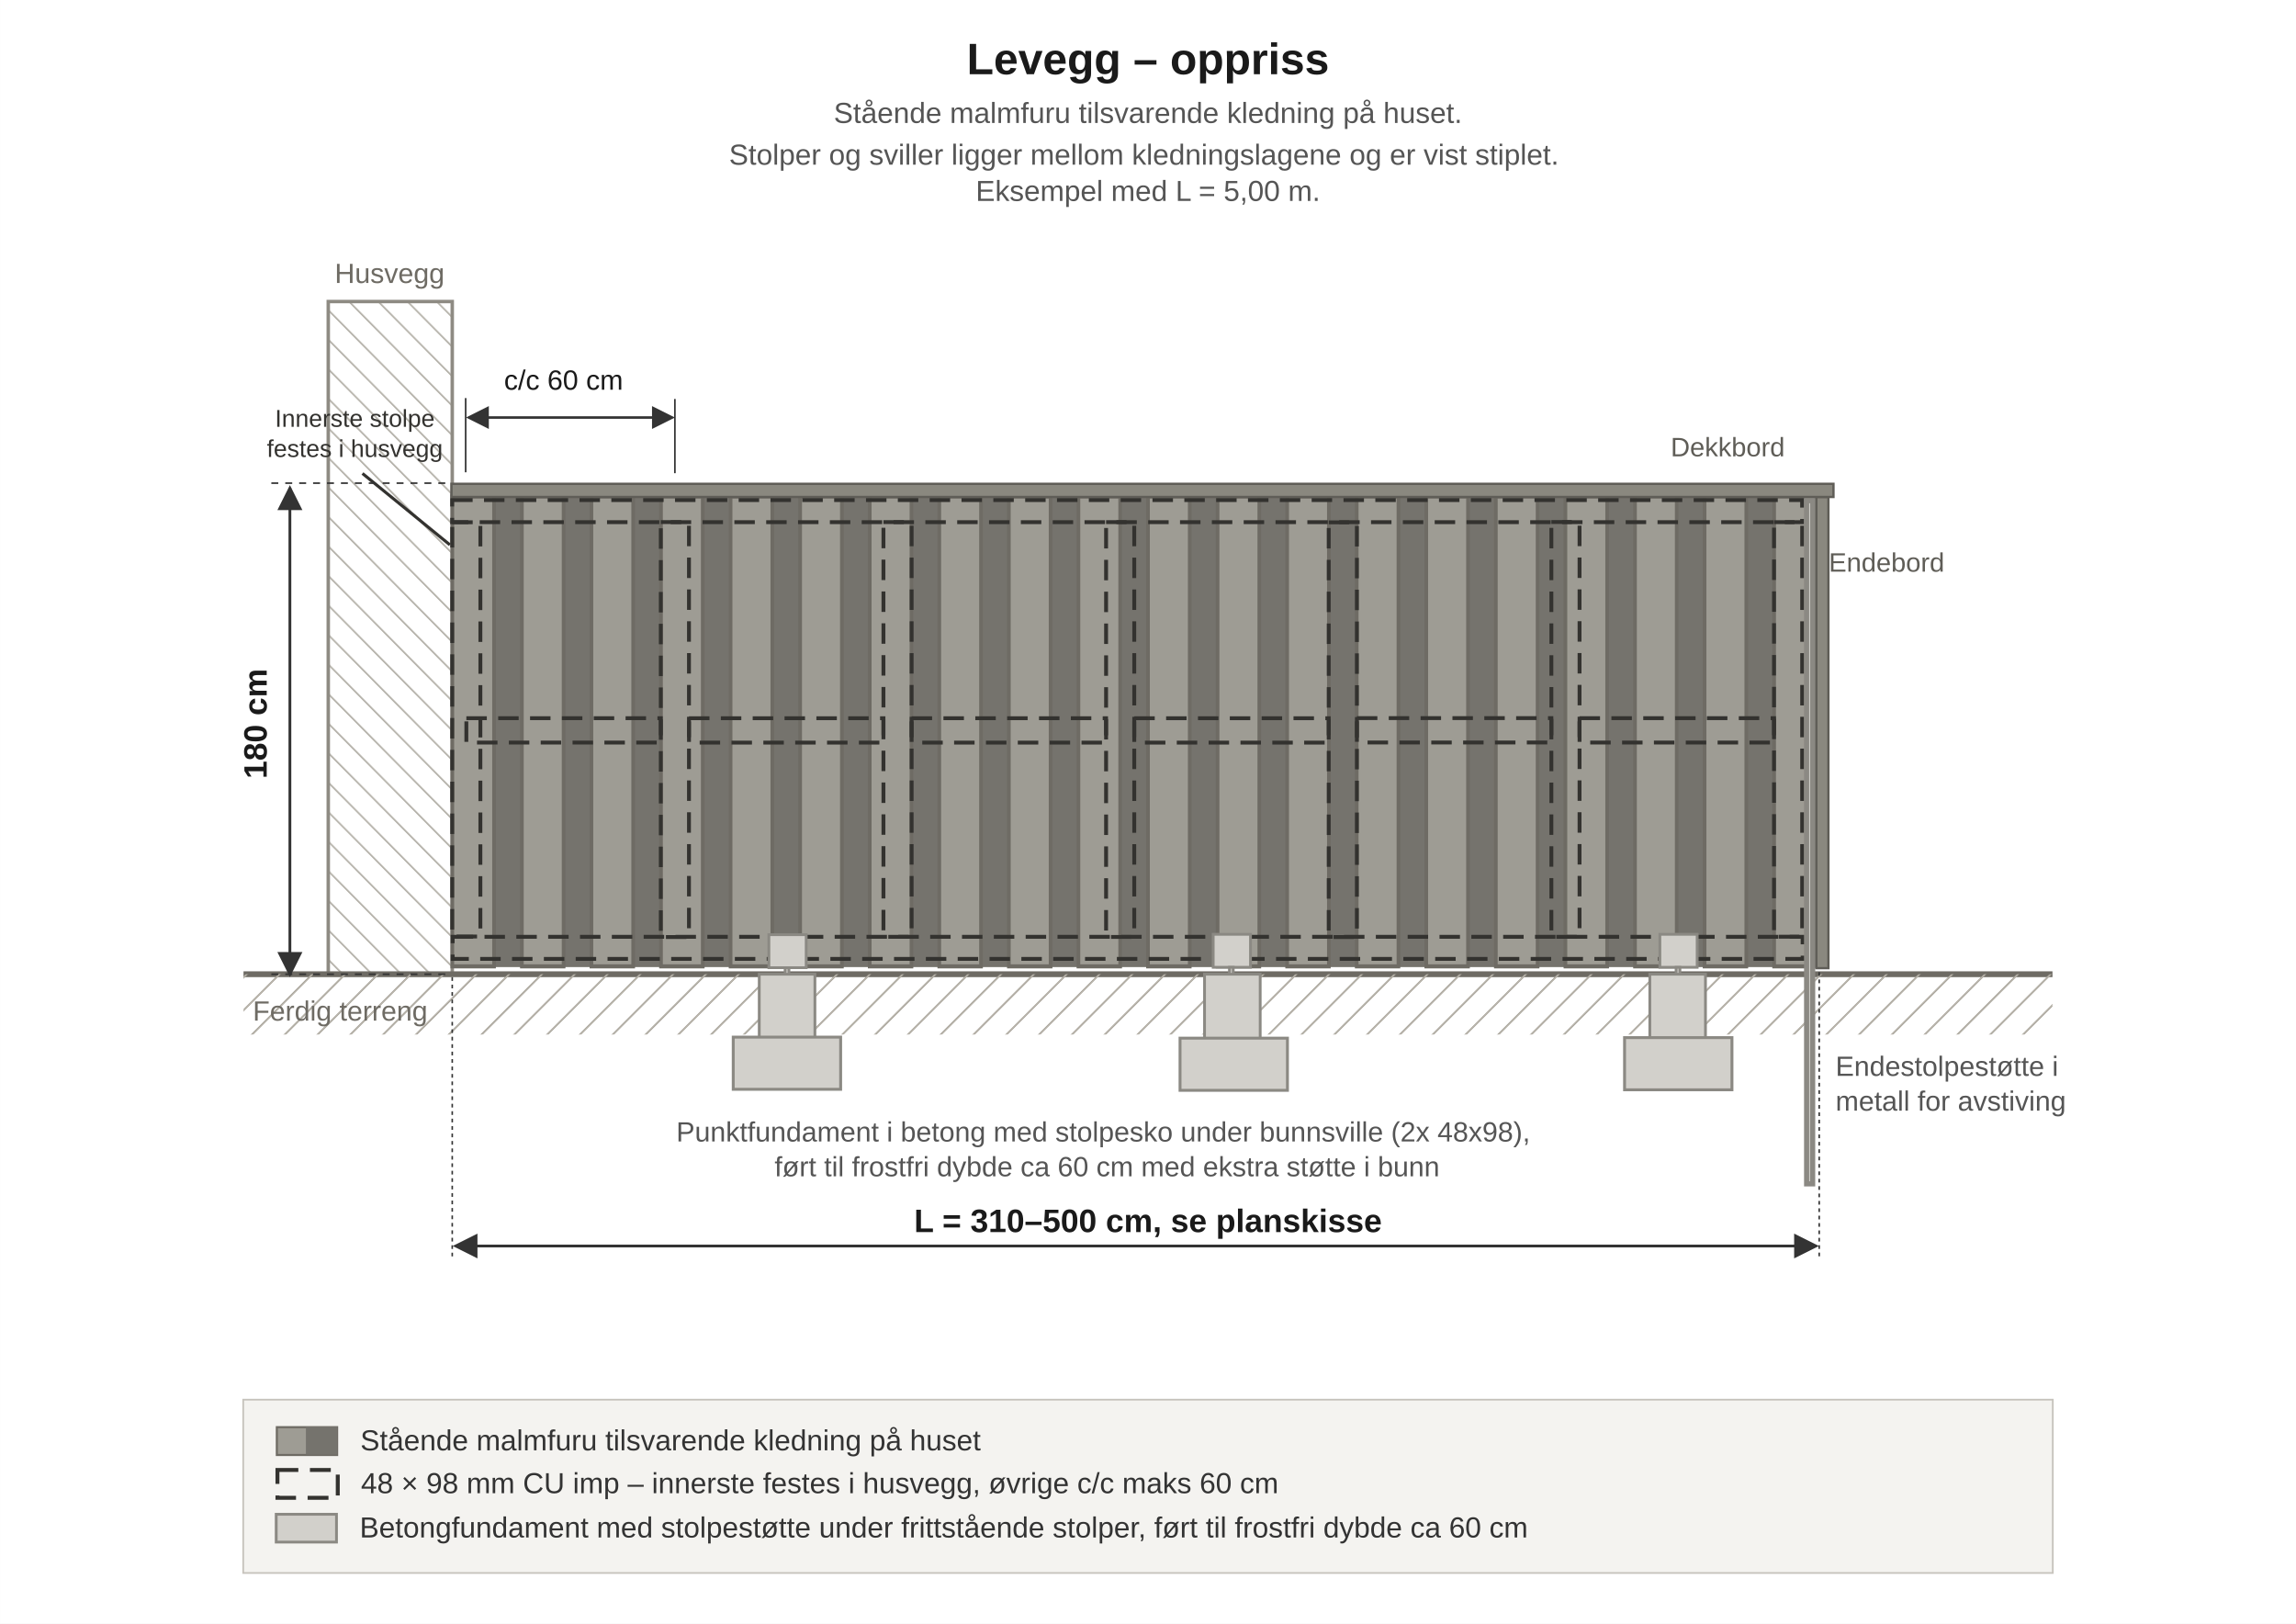
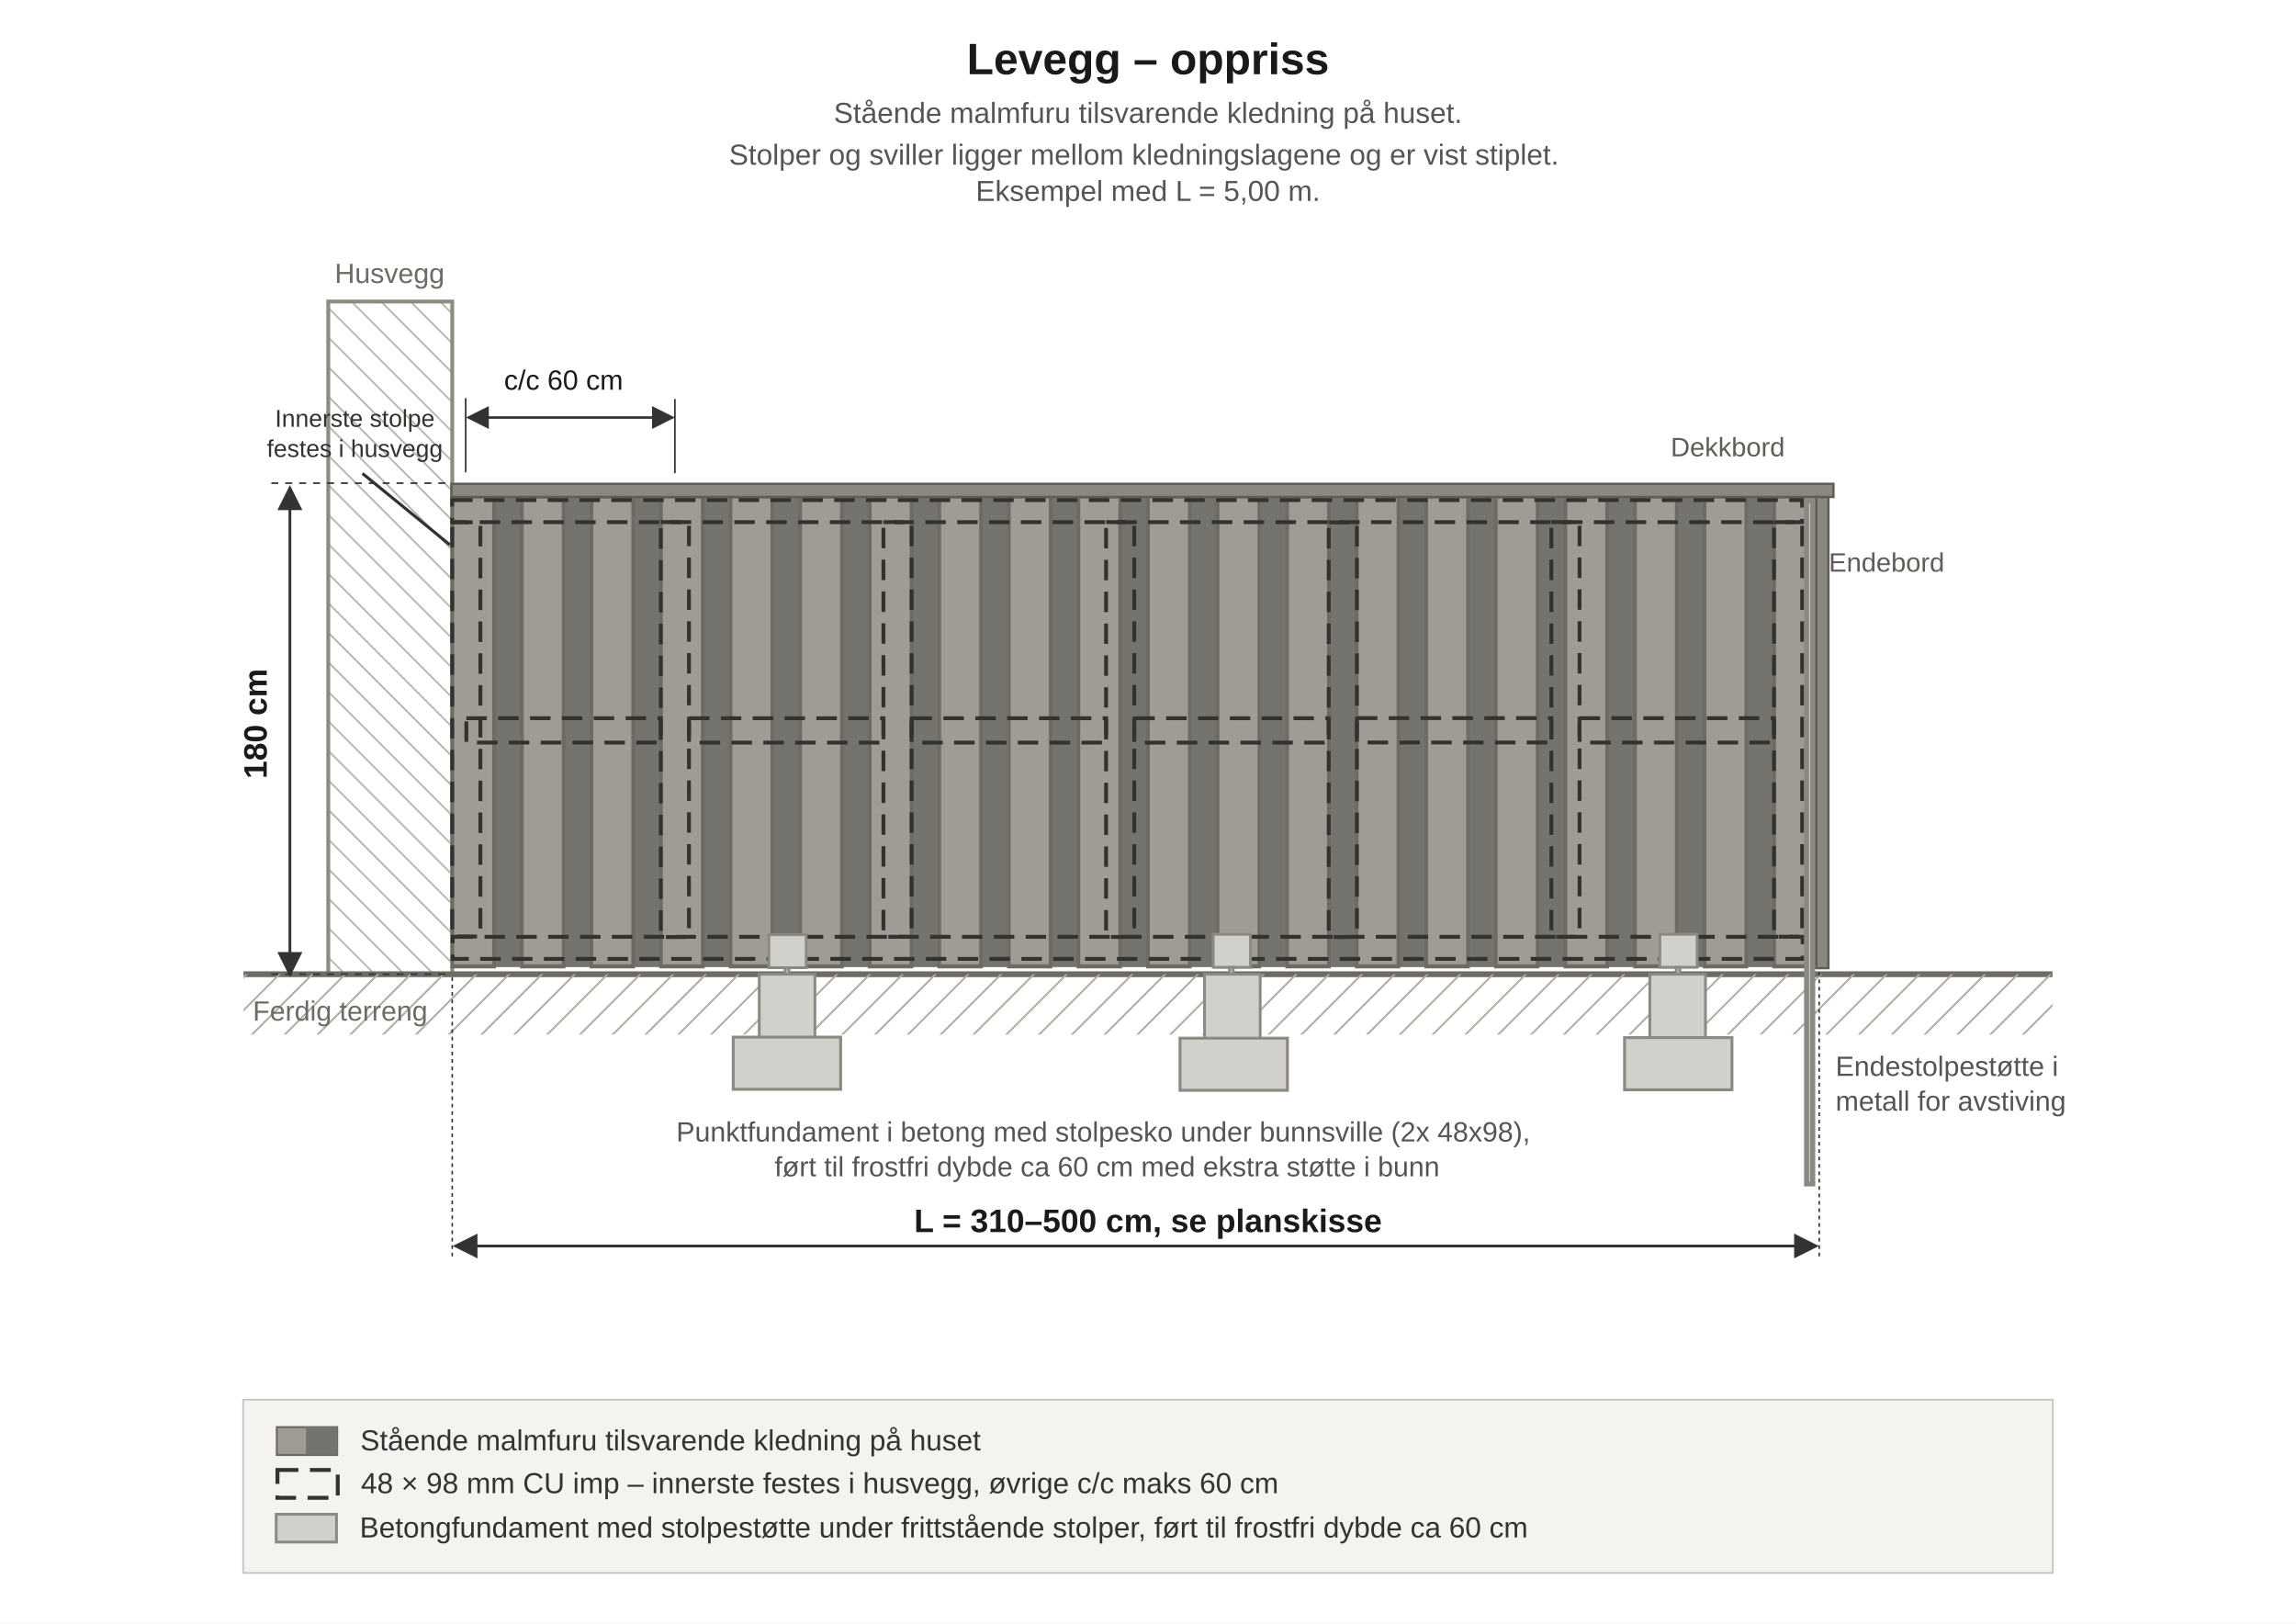
<svg xmlns="http://www.w3.org/2000/svg" xmlns:xlink="http://www.w3.org/1999/xlink" viewBox="0 0 900 700" width="297mm" height="210mm" preserveAspectRatio="xMidYMid meet" font-family="Segoe UI, Arial, Helvetica, sans-serif" role="img" aria-label="Oppriss av levegg med staaende graa kledning, 98 x 98 mm stolper, 48 x 98 mm sviller og skraabaand bak" version="1.1" id="svg89">
  <defs id="defs3">
-     <pattern xlink:href="#husvegg" id="pattern90" patternTransform="matrix(0.7000625,-0.707125,0.7000625,0.707125,1.498057,-0.00708465)" />
+     <pattern xlink:href="#husvegg" id="pattern90" patternTransform="rotate(-45,0.7404764,-1.811857)" x="0" y="0" preserveAspectRatio="none" />
    <pattern id="terreng" width="10" height="10" patternUnits="userSpaceOnUse" patternTransform="rotate(45)">
      <line x1="0" y1="0" x2="0" y2="10" stroke="#a8a49b" stroke-width="1.6" id="line1" />
    </pattern>
    <pattern id="husvegg" width="9" height="9" patternUnits="userSpaceOnUse" patternTransform="rotate(-45)">
      <line x1="0" y1="0" x2="0" y2="9" stroke="#b3b0a8" stroke-width="1.4" id="line2" />
    </pattern>
    <marker id="pil" markerWidth="9" markerHeight="9" refX="8" refY="4.5" orient="auto">
      <path d="M0,0 L9,4.5 L0,9 z" fill="#333" id="path2" />
    </marker>
    <marker id="pilStart" markerWidth="9" markerHeight="9" refX="1" refY="4.5" orient="auto">
      <path d="M9,0 L0,4.5 L9,9 z" fill="#333" id="path3" />
    </marker>
  </defs>
  <rect width="990.399" height="700" fill="#ffffff" id="rect3" x="-44.979" y="0" style="stroke-width:1.049" />
  <text x="450" y="32" text-anchor="middle" font-size="19" font-weight="600" fill="#1a1a1a" id="text3">Levegg – oppriss</text>
  <text x="450" y="53" text-anchor="middle" font-size="12.5px" fill="#555555" id="text4">Stående malmfuru tilsvarende kledning på huset.</text>
  <text x="450" y="71" text-anchor="middle" font-size="12.5px" fill="#555555" id="text5">
    <tspan id="tspan90" x="450" y="71">Stolper og sviller ligger mellom kledningslagene og er vist stiplet.</tspan>
    <tspan id="tspan91" x="450" y="86.625">Eksempel med L = 5,00 m.</tspan>
  </text>
-   <rect x="96.542" y="129.996" width="53.462" height="290.007" fill="url(#husvegg)" stroke="#8e8b83" stroke-width="1.493" id="rect5" style="fill:url(#pattern90)" />
+   <rect x="96.542" y="129.996" width="53.462" height="290.007" fill="url(#husvegg)" stroke="#8e8b83" stroke-width="1.493" id="rect5" style="fill:url(#pattern90);stroke-width:1.667;stroke-dasharray:none" />
  <text x="123" y="122" text-anchor="middle" font-size="12" fill="#6e6b64" id="text6">Husvegg</text>
  <line x1="60" y1="420" x2="840" y2="420" stroke="#6e6b64" stroke-width="2.5" id="line6" />
  <rect x="60" y="420" width="780" height="26" fill="url(#terreng)" id="rect6" />
  <text x="64" y="440" font-size="12" fill="#6e6b64" id="text7">Ferdig terreng</text>
  <rect x="150" y="214" width="587.273" height="202.923" fill="#75736d" id="rect7" style="stroke-width:1.045" />
  <g stroke="#605e59" stroke-width="1" id="g26">
    <line x1="165" y1="214" x2="165" y2="396" id="line7" />
    <line x1="195" y1="214" x2="195" y2="396" id="line8" />
    <line x1="225" y1="214" x2="225" y2="396" id="line9" />
    <line x1="255" y1="214" x2="255" y2="396" id="line10" />
    <line x1="285" y1="214" x2="285" y2="396" id="line11" />
    <line x1="315" y1="214" x2="315" y2="396" id="line12" />
    <line x1="345" y1="214" x2="345" y2="396" id="line13" />
    <line x1="375" y1="214" x2="375" y2="396" id="line14" />
    <line x1="405" y1="214" x2="405" y2="396" id="line15" />
    <line x1="435" y1="214" x2="435" y2="396" id="line16" />
    <line x1="465" y1="214" x2="465" y2="396" id="line17" />
    <line x1="495" y1="214" x2="495" y2="396" id="line18" />
    <line x1="525" y1="214" x2="525" y2="396" id="line19" />
    <line x1="555" y1="214" x2="555" y2="396" id="line20" />
    <line x1="585" y1="214" x2="585" y2="396" id="line21" />
    <line x1="615" y1="214" x2="615" y2="396" id="line22" />
    <line x1="645" y1="214" x2="645" y2="396" id="line23" />
    <line x1="675" y1="214" x2="675" y2="396" id="line24" />
    <line x1="705" y1="214" x2="705" y2="396" id="line25" />
    <line x1="735" y1="214" x2="735" y2="396" id="line26" />
  </g>
  <g fill="#9e9c94" stroke="#6e6b64" stroke-width="0.9" id="g45" transform="matrix(0.9999158,0,0,1.113099,0.03737138,-24.17856)" style="stroke-width:1.58;stroke-dasharray:none">
    <rect x="150" y="214" width="18" height="182" id="rect26" style="stroke-width:1.58;stroke-dasharray:none" />
    <rect x="180" y="214" width="18" height="182" id="rect27" style="stroke-width:1.58;stroke-dasharray:none" />
    <rect x="210" y="214" width="18" height="182" id="rect28" style="stroke-width:1.58;stroke-dasharray:none" />
    <rect x="240" y="214" width="18" height="182" id="rect29" style="stroke-width:1.58;stroke-dasharray:none" />
    <rect x="270" y="214" width="18" height="182" id="rect30" style="stroke-width:1.58;stroke-dasharray:none" />
    <rect x="300" y="214" width="18" height="182" id="rect31" style="stroke-width:1.58;stroke-dasharray:none" />
    <rect x="330" y="214" width="18" height="182" id="rect32" style="stroke-width:1.58;stroke-dasharray:none" />
    <rect x="360" y="214" width="18" height="182" id="rect33" style="stroke-width:1.58;stroke-dasharray:none" />
    <rect x="390" y="214" width="18" height="182" id="rect34" style="stroke-width:1.58;stroke-dasharray:none" />
    <rect x="420" y="214" width="18" height="182" id="rect35" style="stroke-width:1.58;stroke-dasharray:none" />
    <rect x="450" y="214" width="18" height="182" id="rect36" style="stroke-width:1.58;stroke-dasharray:none" />
    <rect x="480" y="214" width="18" height="182" id="rect37" style="stroke-width:1.58;stroke-dasharray:none" />
    <rect x="510" y="214" width="18" height="182" id="rect38" style="stroke-width:1.58;stroke-dasharray:none" />
    <rect x="540" y="214" width="18" height="182" id="rect39" style="stroke-width:1.58;stroke-dasharray:none" />
    <rect x="570" y="214" width="18" height="182" id="rect40" style="stroke-width:1.58;stroke-dasharray:none" />
    <rect x="600" y="214" width="18" height="182" id="rect41" style="stroke-width:1.58;stroke-dasharray:none" />
    <rect x="630" y="214" width="18" height="182" id="rect42" style="stroke-width:1.58;stroke-dasharray:none" />
    <rect x="660" y="214" width="18" height="182" id="rect43" style="stroke-width:1.58;stroke-dasharray:none" />
    <rect x="690" y="214" width="18" height="182" id="rect44" style="stroke-width:1.58;stroke-dasharray:none" />
    <rect x="720" y="214" width="18" height="182" id="rect45" style="stroke-width:1.58;stroke-dasharray:none" />
  </g>
  <rect x="738.183" y="214.239" width="5.199" height="203.156" fill="#8a887f" stroke="#5f5d57" stroke-width="0.974" id="rect46" />
  <text x="743.547" y="246.454" font-size="11.5px" fill="#5f5d57" id="text46">Endebord</text>
  <rect x="149.66" y="208.575" width="595.908" height="5.68" fill="#8a887f" stroke="#5f5d57" stroke-width="0.993" id="rect47" />
  <text x="675.368" y="196.728" font-size="11.5px" fill="#5f5d57" id="text47">Dekkbord</text>
  <rect x="149.995" y="225.15" width="12.136" height="178.593" id="rect48" style="fill:none;stroke:#33322f;stroke-width:1.667;stroke-dasharray:8.824,4.902;stroke-dashoffset:0" />
  <rect x="239.927" y="225.077" width="12.146" height="178.889" id="rect49" style="fill:none;stroke:#33322f;stroke-width:1.667;stroke-dasharray:8.823,4.902;stroke-dashoffset:0" />
  <rect x="335.927" y="225.084" width="12.146" height="178.791" id="rect50" style="fill:none;stroke:#33322f;stroke-width:1.667;stroke-dasharray:8.824,4.902;stroke-dashoffset:0" />
  <rect x="431.927" y="225.091" width="12.146" height="178.832" id="rect51" style="fill:none;stroke:#33322f;stroke-width:1.667;stroke-dasharray:8.824,4.902;stroke-dashoffset:0" />
  <rect x="149.966" y="215.589" width="582.079" height="9.521" id="rect51-9" style="fill:none;stroke:#33322f;stroke-width:1.667;stroke-dasharray:8.824,4.902;stroke-dashoffset:0" />
  <rect x="636.076" y="309.61" width="83.856" height="10.51" id="rect51-9-8" style="fill:none;stroke:#33322f;stroke-width:1.668;stroke-dasharray:8.828, 4.904;stroke-dashoffset:0" />
  <rect x="540.072" y="309.587" width="83.859" height="10.51" id="rect51-9-8-3" style="fill:none;stroke:#33322f;stroke-width:1.668;stroke-dasharray:8.828, 4.905;stroke-dashoffset:0" />
  <rect x="444.078" y="309.64" width="83.85" height="10.51" id="rect51-9-8-5" style="fill:none;stroke:#33322f;stroke-width:1.667;stroke-dasharray:8.828, 4.904;stroke-dashoffset:0" />
  <rect x="348.072" y="309.637" width="83.847" height="10.51" id="rect51-9-8-5-2" style="fill:none;stroke:#33322f;stroke-width:1.667;stroke-dasharray:8.828, 4.904;stroke-dashoffset:0" />
  <rect x="252.084" y="309.638" width="83.85" height="10.51" id="rect51-9-8-5-3" style="fill:none;stroke:#33322f;stroke-width:1.667;stroke-dasharray:8.828, 4.904;stroke-dashoffset:0" />
  <rect x="156.083" y="309.619" width="83.85" height="10.51" id="rect51-9-8-5-1" style="fill:none;stroke:#33322f;stroke-width:1.667;stroke-dasharray:8.828, 4.904;stroke-dashoffset:0" />
  <rect x="150.184" y="403.868" width="582.079" height="9.521" id="rect51-9-8-2" style="fill:none;stroke:#33322f;stroke-width:1.667;stroke-dasharray:8.824, 4.902;stroke-dashoffset:0" />
  <rect x="527.927" y="225.188" width="12.146" height="178.783" id="rect52" style="fill:none;stroke:#33322f;stroke-width:1.667;stroke-dasharray:8.824,4.902;stroke-dashoffset:0" />
  <rect x="623.927" y="225.046" width="12.146" height="178.829" id="rect53" style="fill:none;stroke:#33322f;stroke-width:1.667;stroke-dasharray:8.824,4.902;stroke-dashoffset:0" />
  <rect x="719.927" y="225.108" width="12.146" height="178.718" id="rect54" style="fill:none;stroke:#33322f;stroke-width:1.666;stroke-dasharray:8.822, 4.901;stroke-dashoffset:0" />
  <path d="M 148.985,234.885 111.287,204.116" fill="none" stroke="#33322f" stroke-width="1.306" id="path59" />
  <text x="108" y="184" text-anchor="middle" font-size="10.5" fill="#33322f" id="text59">Innerste stolpe</text>
  <text x="108" y="197" text-anchor="middle" font-size="10.5" fill="#33322f" id="text60">festes i husvegg</text>
  <rect x="733.978" y="215.859" width="2.617" height="294.525" id="rect64-5-11-7-4-2-6-3" style="fill:#d2d0cb;stroke:#8b8983;stroke-width:2.202;stroke-dasharray:none" />
  <g id="g93" transform="translate(-47.625)">
    <rect x="718.328" y="402.793" width="16.092" height="14.229" id="rect64-5-11-7-4-2-6" style="fill:#d2d0cb;stroke:#8b8983;stroke-width:1.2;stroke-dasharray:none" />
    <rect x="725.341" y="417.027" width="1.627" height="15.037" id="rect64-5-1-5-6-2-2-8" style="fill:#d2d0cb;stroke:#8b8983;stroke-width:1.2;stroke-dasharray:none" />
    <rect x="714" y="420" width="24" height="40" id="rect69" style="fill:#d2d0cb;stroke:#8b8983;stroke-width:1.2" />
    <rect x="703.107" y="447.33" width="46.312" height="22.496" id="rect69-1" style="fill:#d2d0cb;stroke:#8b8983;stroke-width:1.25" />
  </g>
  <g id="g92" transform="translate(-47.625)">
    <rect x="525.73" y="402.793" width="16.092" height="14.229" id="rect64-5-11-7-4" style="fill:#d2d0cb;stroke:#8b8983;stroke-width:1.2;stroke-dasharray:none" />
    <rect x="532.743" y="417.027" width="1.627" height="15.037" id="rect64-5-1-5-6-2" style="fill:#d2d0cb;stroke:#8b8983;stroke-width:1.2;stroke-dasharray:none" />
    <rect x="522" y="420" width="24" height="40" id="rect67" style="fill:#d2d0cb;stroke:#8b8983;stroke-width:1.2" />
    <rect x="511.44" y="447.561" width="46.312" height="22.496" id="rect69-1-9" style="fill:#d2d0cb;stroke:#8b8983;stroke-width:1.25" />
  </g>
  <g id="g91" transform="translate(-47.625)">
    <rect x="334.155" y="402.959" width="16.092" height="14.229" id="rect64-5-11" style="fill:#d2d0cb;stroke:#8b8983;stroke-width:1.2;stroke-dasharray:none" />
    <rect x="341.168" y="417.193" width="1.627" height="15.037" id="rect64-5-1-5" style="fill:#d2d0cb;stroke:#8b8983;stroke-width:1.2;stroke-dasharray:none" />
    <rect x="330" y="420" width="24" height="40" id="rect65" style="fill:#d2d0cb;stroke:#8b8983;stroke-width:1.2" />
    <rect x="318.783" y="447.12" width="46.312" height="22.496" id="rect69-1-9-7" style="fill:#d2d0cb;stroke:#8b8983;stroke-width:1.25" />
  </g>
  <text x="432.361" y="492.111" text-anchor="middle" font-size="12px" fill="#555555" id="text70">
    <tspan id="tspan94" x="432.361" y="492.111">Punktfundament i betong med stolpesko under bunnsville (2x 48x98),</tspan>
    <tspan id="tspan95" x="432.361" y="507.111">ført til frostfri dybde ca 60 cm med ekstra støtte i bunn</tspan>
  </text>
  <text x="796.146" y="463.817" text-anchor="middle" font-size="12px" fill="#555555" id="text70-7">
    <tspan id="tspan95-2" x="796.146" y="463.817">Endestolpestøtte i</tspan>
    <tspan x="796.146" y="478.817" id="tspan96">metall for avstiving</tspan>
  </text>
  <line x1="80" y1="210.323" x2="80" y2="420.04" stroke="#333333" stroke-width="1.2" marker-start="url(#pilStart)" marker-end="url(#pil)" id="line70" />
  <line x1="72" y1="208.292" x2="150" y2="208.292" stroke="#333333" stroke-width="0.7" stroke-dasharray="3, 3" id="line71" />
  <line x1="72" y1="420" x2="150" y2="420" stroke="#333" stroke-width="0.7" stroke-dasharray="3 3" id="line72" />
  <text x="70" y="312" text-anchor="middle" font-size="14px" font-weight="600" fill="#1a1a1a" transform="rotate(-90,70,312)" id="text72">180 cm</text>
  <line x1="157.013" y1="180" x2="244.908" y2="180" stroke="#333333" stroke-width="1.096" marker-start="url(#pilStart)" marker-end="url(#pil)" id="line77" />
  <line x1="155.785" y1="171.614" x2="155.785" y2="203.614" stroke="#333333" stroke-width="0.7" id="line78" />
  <line x1="246" y1="172" x2="246" y2="204" stroke="#333" stroke-width="0.7" id="line79" />
  <text x="198" y="168" text-anchor="middle" font-size="12px" fill="#1a1a1a" id="text79">c/c 60 cm</text>
  <line x1="151.377" y1="537.167" x2="738.104" y2="537.167" stroke="#333333" stroke-width="1.187" marker-start="url(#pilStart)" marker-end="url(#pil)" id="line80" />
  <line x1="150" y1="421.279" x2="150" y2="541.639" stroke="#333333" stroke-width="1.246" stroke-dasharray="3, 3" id="line81" style="stroke-width:0.667;stroke-dasharray:1.605,1.605;stroke-dashoffset:0" />
  <line x1="739.417" y1="419.098" x2="739.417" y2="541.639" stroke="#333333" stroke-width="1.257" stroke-dasharray="3, 3" id="line82" style="stroke-width:0.667;stroke-dasharray:1.591,1.591;stroke-dashoffset:0" />
  <text x="450" y="531.167" text-anchor="middle" font-size="14px" font-weight="600" fill="#1a1a1a" id="text82">L = 310–500 cm, se planskisse</text>
  <rect x="59.868" y="603.41" width="780.264" height="74.722" fill="#f4f3f0" stroke="#c6c3bc" stroke-width="0.736" id="rect82" />
  <rect x="74.364" y="615.269" width="26" height="12" fill="#9e9c94" stroke="#6e6b64" stroke-width="0.9" id="rect83" style="font-size:12.5px" />
  <text x="110.364" y="625.269" id="text83" style="font-size:12.5px;fill:#333333">Stående malmfuru tilsvarende kledning på huset</text>
  <rect x="86.909" y="615.089" width="13.455" height="12" fill="#75736d" id="rect84" style="font-size:12.5px;stroke-width:0.719" />
  <rect x="74.636" y="633.725" width="26" height="12" fill="none" stroke="#33322f" stroke-width="1.7" stroke-dasharray="9, 5" id="rect85" style="font-size:12.5px" />
  <text x="110.636" y="643.725" id="text85" style="font-size:12.5px;fill:#333333">48 × 98 mm CU imp – innerste festes i husvegg, øvrige c/c maks 60 cm</text>
  <rect x="74.091" y="652.818" width="26" height="12" fill="#d2d0cb" stroke="#8b8983" stroke-width="1.2" id="rect87" style="font-size:12.5px" />
  <text x="110.091" y="662.818" id="text88" style="font-size:12.5px;fill:#333333">Betongfundament med stolpestøtte under frittstående stolper, ført til frostfri dybde ca 60 cm</text>
</svg>
